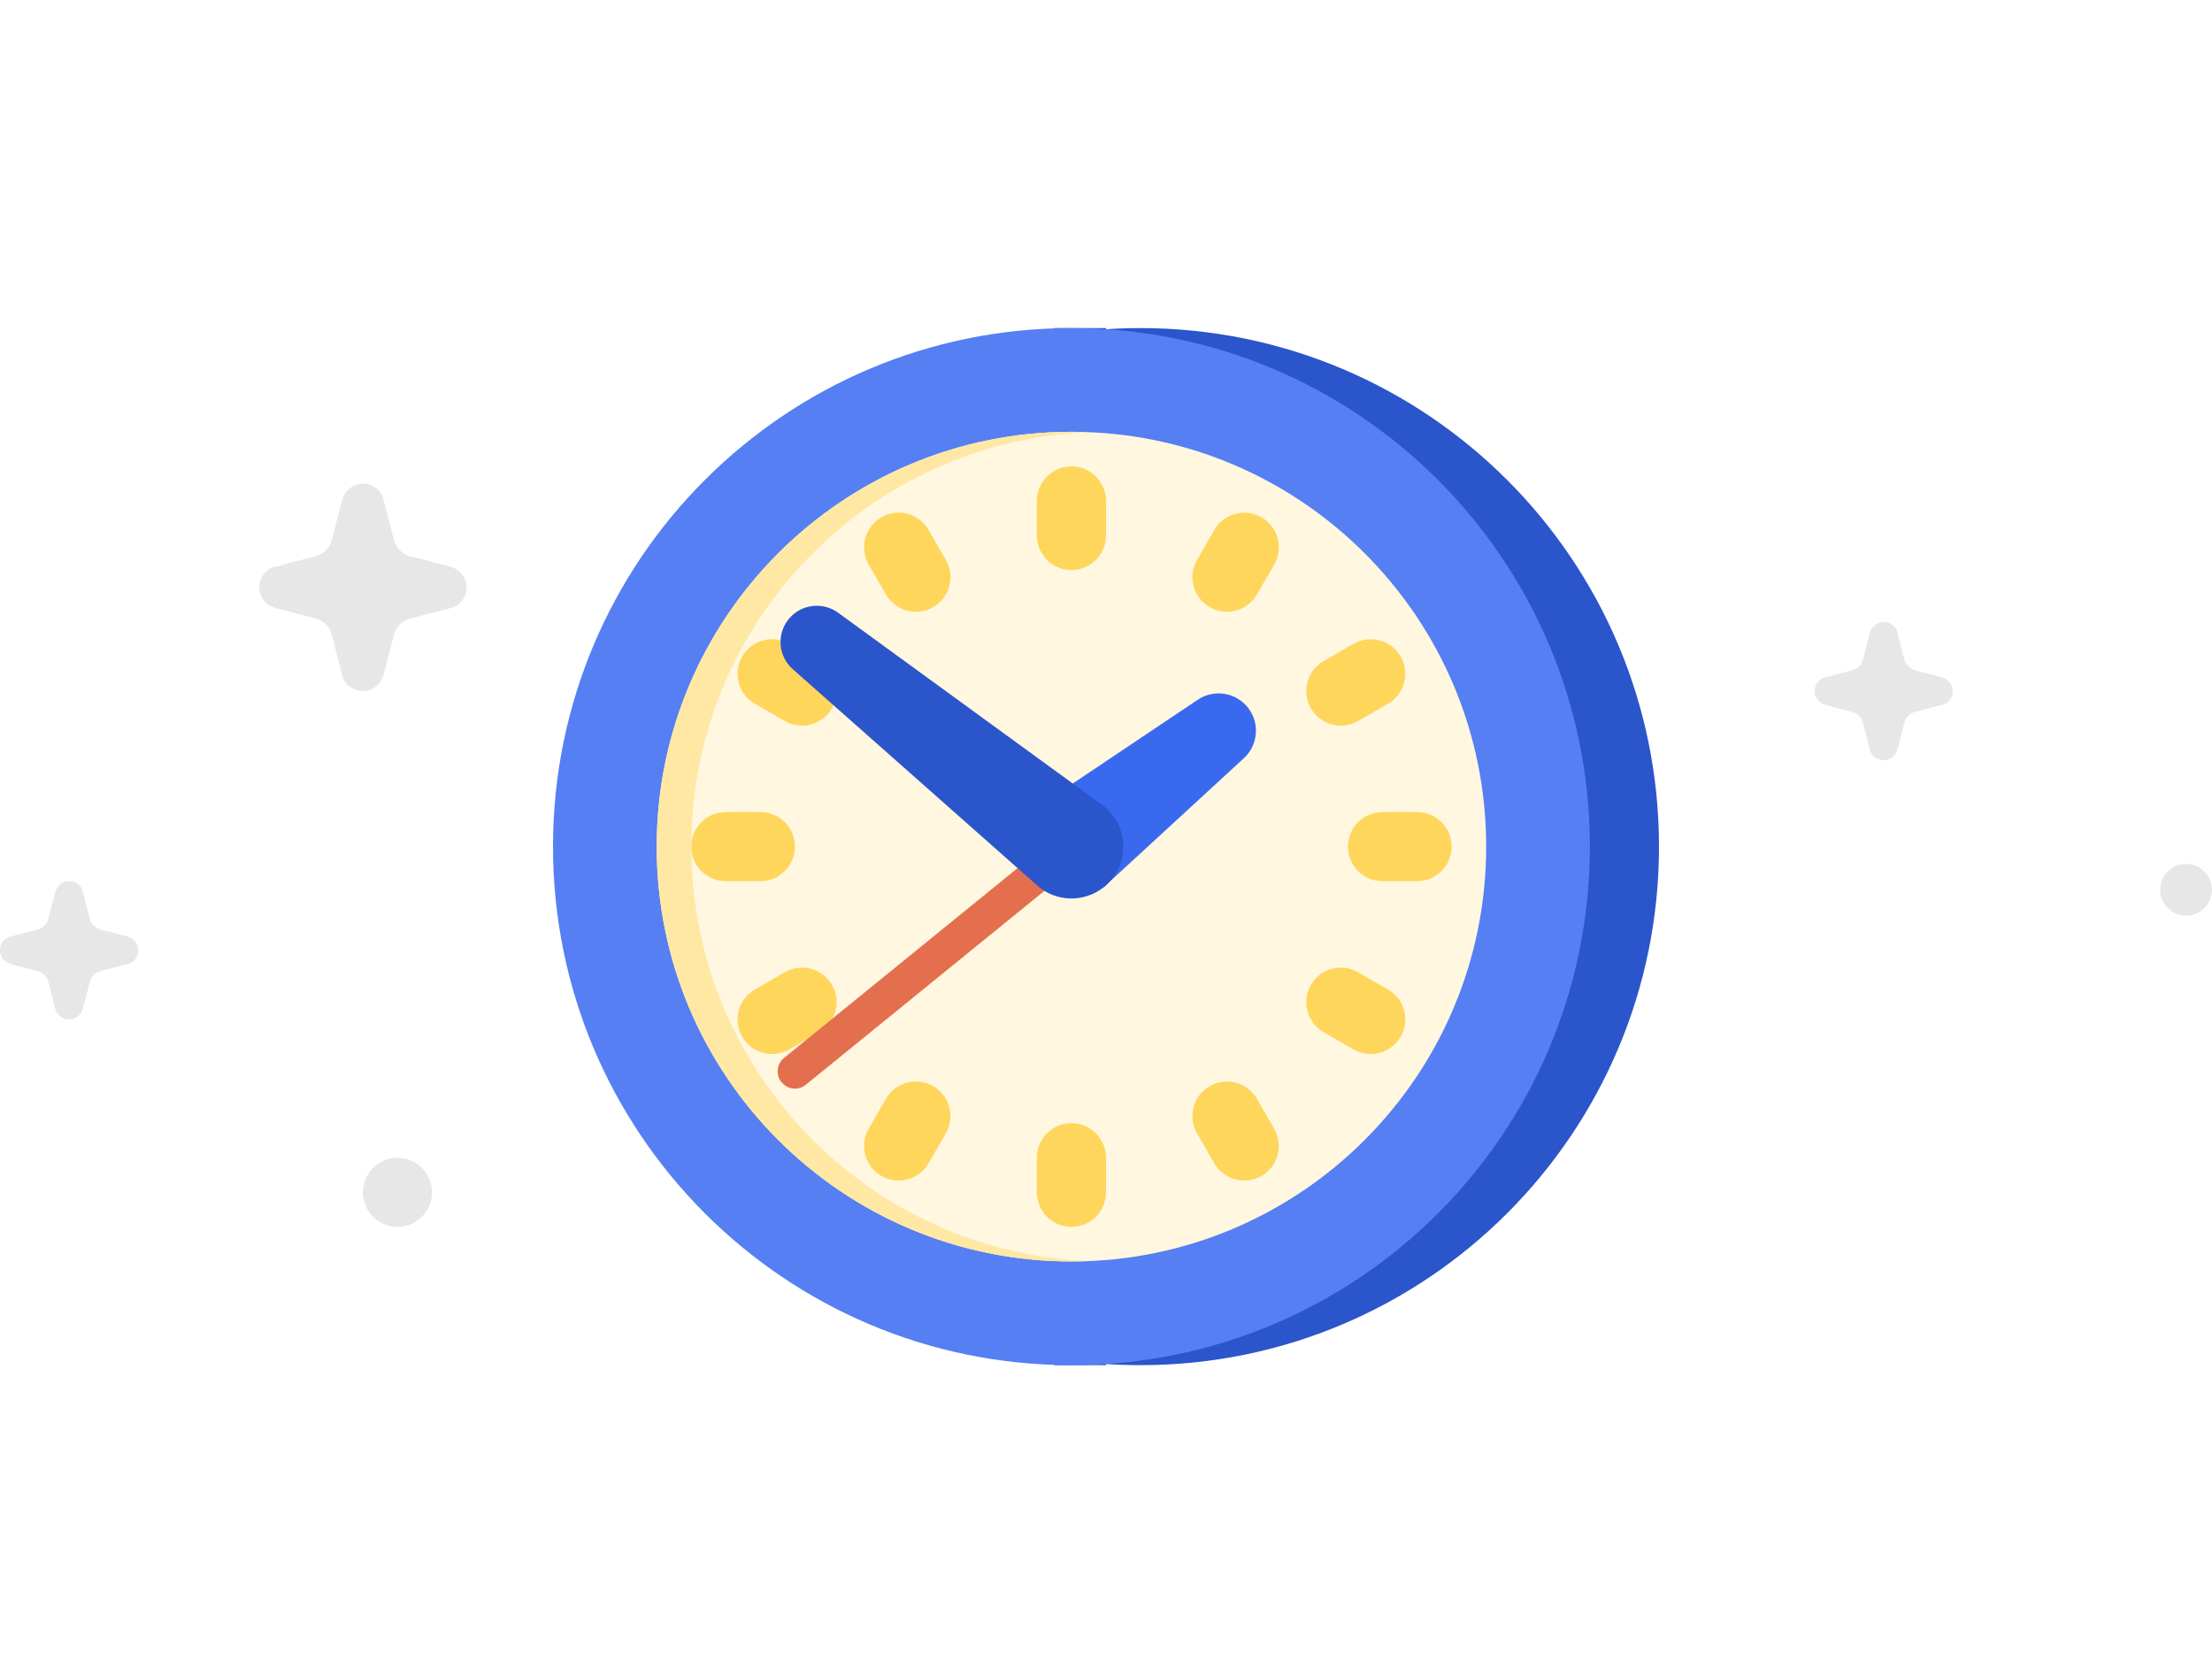
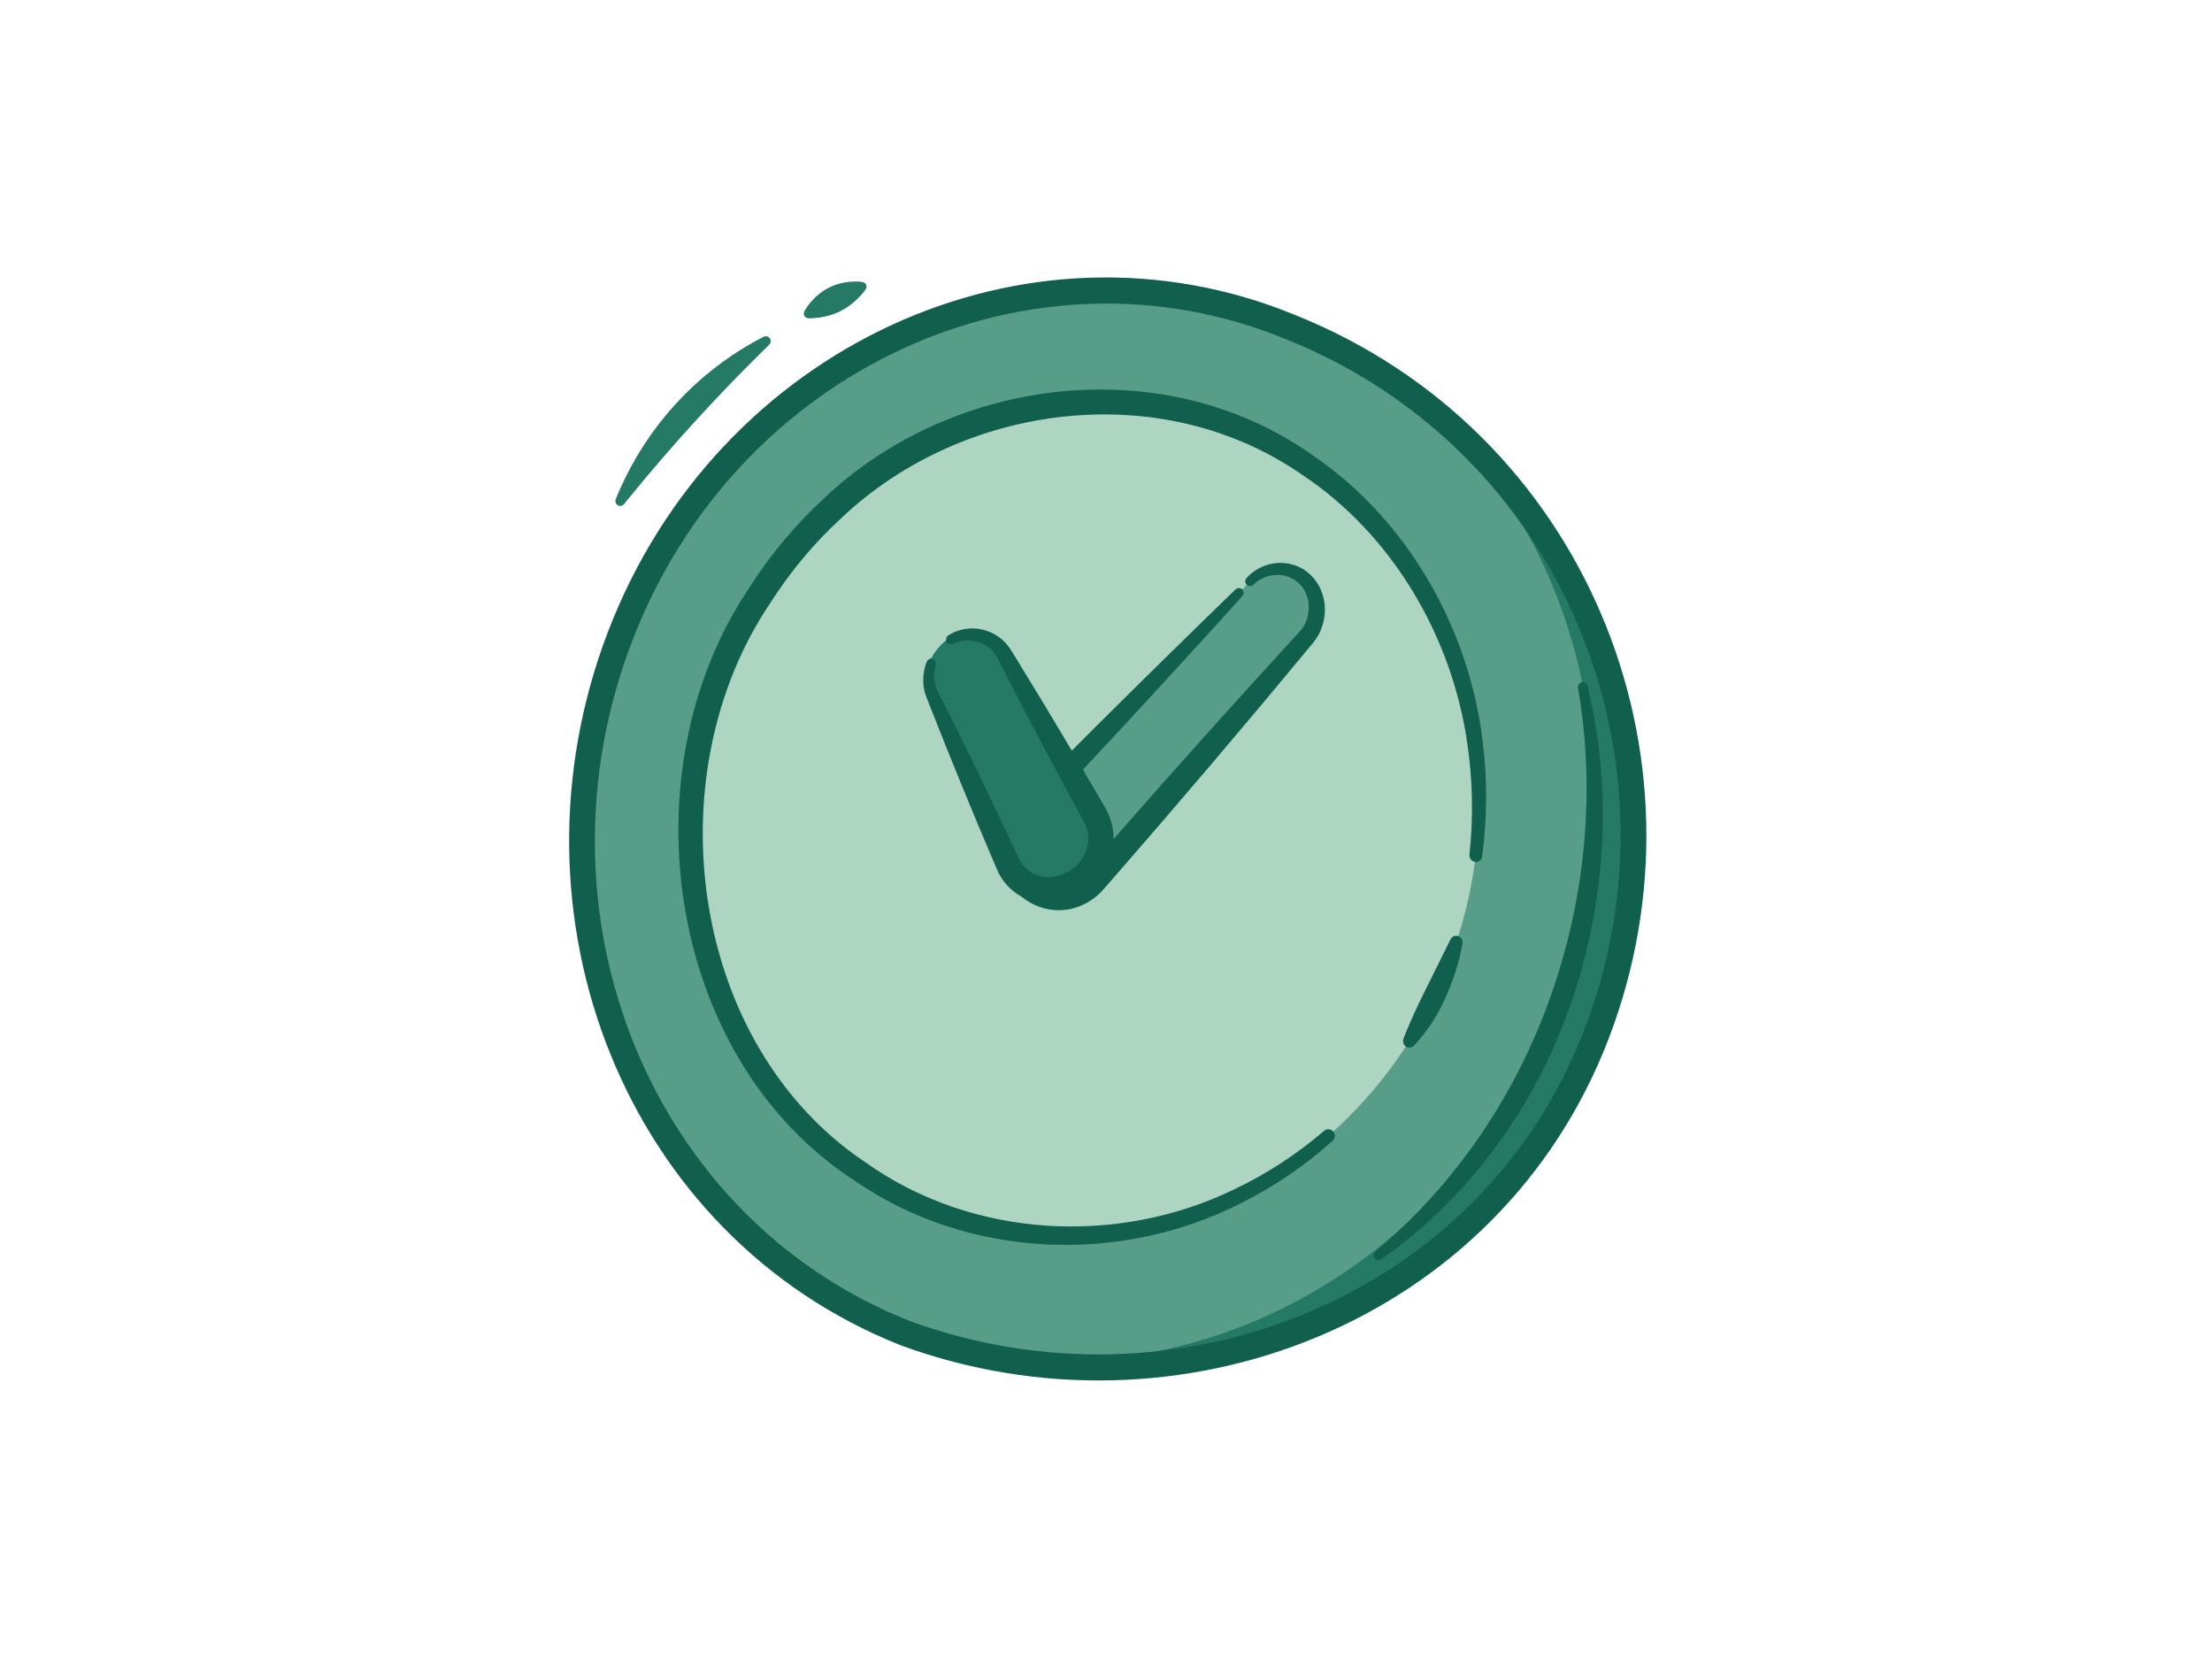
- <svg xmlns="http://www.w3.org/2000/svg" width="128" height="97" viewBox="0 0 128 97" fill="none">
-   <path opacity="0.2" d="M112.371 40.782L110.829 41.182C110.543 41.24 110.257 41.525 110.2 41.811L109.8 43.354C109.686 43.754 109.343 43.982 109 43.982C108.6 43.982 108.257 43.697 108.2 43.354L107.8 41.811C107.743 41.525 107.457 41.24 107.171 41.182L105.629 40.782C105.229 40.668 105 40.325 105 39.982C105 39.582 105.286 39.24 105.629 39.182L107.171 38.782C107.457 38.725 107.743 38.44 107.8 38.154L108.2 36.611C108.314 36.211 108.657 35.982 109 35.982C109.4 35.982 109.743 36.268 109.8 36.611L110.2 38.154C110.257 38.44 110.543 38.725 110.829 38.782L112.371 39.182C112.771 39.297 113 39.64 113 39.982C113 40.382 112.714 40.725 112.371 40.782Z" fill="#888888" />
-   <path opacity="0.2" d="M26.057 35.182L23.743 35.782C23.314 35.868 22.886 36.297 22.8 36.725L22.2 39.04C22.029 39.64 21.514 39.982 21 39.982C20.4 39.982 19.886 39.554 19.8 39.04L19.2 36.725C19.114 36.297 18.686 35.868 18.257 35.782L15.943 35.182C15.343 35.011 15 34.497 15 33.982C15 33.382 15.429 32.868 15.943 32.782L18.257 32.182C18.686 32.097 19.114 31.668 19.2 31.24L19.8 28.925C19.971 28.325 20.486 27.982 21 27.982C21.6 27.982 22.114 28.411 22.2 28.925L22.8 31.24C22.886 31.668 23.314 32.097 23.743 32.182L26.057 32.782C26.657 32.954 27 33.468 27 33.982C27 34.582 26.571 35.097 26.057 35.182Z" fill="#888888" />
-   <path opacity="0.2" d="M7.371 55.782L5.829 56.182C5.543 56.24 5.257 56.525 5.2 56.811L4.8 58.354C4.686 58.754 4.343 58.982 4 58.982C3.6 58.982 3.257 58.697 3.2 58.354L2.8 56.811C2.743 56.525 2.457 56.24 2.171 56.182L0.629 55.782C0.229 55.668 0 55.325 0 54.982C0 54.582 0.286 54.24 0.629 54.182L2.171 53.782C2.457 53.725 2.743 53.44 2.8 53.154L3.2 51.611C3.314 51.211 3.657 50.982 4 50.982C4.4 50.982 4.743 51.268 4.8 51.611L5.2 53.154C5.257 53.44 5.543 53.725 5.829 53.782L7.371 54.182C7.771 54.297 8 54.64 8 54.982C8 55.382 7.714 55.725 7.371 55.782Z" fill="#888888" />
-   <path opacity="0.2" d="M126.5 52.982C125.675 52.982 125 52.307 125 51.482C125 50.657 125.675 49.982 126.5 49.982C127.325 49.982 128 50.657 128 51.482C128 52.307 127.325 52.982 126.5 52.982Z" fill="#888888" />
-   <path opacity="0.2" d="M23 70.982C21.9 70.982 21 70.082 21 68.982C21 67.882 21.9 66.982 23 66.982C24.1 66.982 25 67.882 25 68.982C25 70.082 24.1 70.982 23 70.982Z" fill="#888888" />
-   <path fill-rule="evenodd" clip-rule="evenodd" d="M96 48.982C96 65.551 82.569 78.982 66 78.982C65.328 78.982 64.661 78.96 64 78.917V78.982H61V78.568C46.811 76.187 36 63.847 36 48.982C36 34.117 46.811 21.778 61 19.397V18.982H64V19.048C64.661 19.005 65.328 18.982 66 18.982C82.569 18.982 96 32.414 96 48.982Z" fill="#2B55CA" />
-   <path d="M62 78.982C78.569 78.982 92 65.551 92 48.982C92 32.414 78.569 18.982 62 18.982C45.431 18.982 32 32.414 32 48.982C32 65.551 45.431 78.982 62 78.982Z" fill="#557FF3" />
-   <path d="M62 72.982C75.255 72.982 86 62.237 86 48.982C86 35.728 75.255 24.982 62 24.982C48.745 24.982 38 35.728 38 48.982C38 62.237 48.745 72.982 62 72.982Z" fill="#FFF7E0" />
-   <path fill-rule="evenodd" clip-rule="evenodd" d="M64 66.982C64 65.878 63.105 64.982 62 64.982C60.895 64.982 60 65.878 60 66.982V68.982C60 70.087 60.895 70.982 62 70.982C63.105 70.982 64 70.087 64 68.982V66.982ZM64 28.982C64 27.878 63.105 26.982 62 26.982C60.895 26.982 60 27.878 60 28.982V30.982C60 32.087 60.895 32.982 62 32.982C63.105 32.982 64 32.087 64 30.982V28.982ZM84 48.982C84 50.087 83.105 50.982 82 50.982H80C78.895 50.982 78 50.087 78 48.982C78 47.878 78.895 46.982 80 46.982H82C83.105 46.982 84 47.878 84 48.982ZM44 50.982C45.105 50.982 46 50.087 46 48.982C46 47.878 45.105 46.982 44 46.982H42C40.895 46.982 40 47.878 40 48.982C40 50.087 40.895 50.982 42 50.982H44ZM73 29.93C73.957 30.482 74.284 31.705 73.732 32.662L72.732 34.394C72.18 35.35 70.957 35.678 70 35.126C69.043 34.574 68.716 33.35 69.268 32.394L70.268 30.662C70.82 29.705 72.043 29.378 73 29.93ZM54.732 65.571C55.284 64.614 54.957 63.391 54 62.839C53.043 62.286 51.82 62.614 51.268 63.571L50.268 65.303C49.716 66.259 50.043 67.483 51 68.035C51.957 68.587 53.18 68.259 53.732 67.303L54.732 65.571ZM81.052 59.982C80.5 60.939 79.277 61.267 78.32 60.715L76.588 59.715C75.632 59.162 75.304 57.939 75.856 56.982C76.409 56.026 77.632 55.698 78.588 56.25L80.32 57.25C81.277 57.803 81.605 59.026 81.052 59.982ZM45.412 41.715C46.368 42.267 47.591 41.939 48.144 40.982C48.696 40.026 48.368 38.803 47.412 38.25L45.68 37.25C44.723 36.698 43.5 37.026 42.947 37.982C42.395 38.939 42.723 40.162 43.68 40.715L45.412 41.715ZM81.052 37.982C81.605 38.939 81.277 40.162 80.32 40.715L78.588 41.715C77.632 42.267 76.409 41.939 75.856 40.982C75.304 40.026 75.632 38.803 76.588 38.25L78.32 37.25C79.277 36.698 80.5 37.026 81.052 37.982ZM47.412 59.715C48.368 59.162 48.696 57.939 48.144 56.982C47.591 56.026 46.368 55.698 45.412 56.25L43.68 57.25C42.723 57.803 42.395 59.026 42.947 59.982C43.5 60.939 44.723 61.267 45.68 60.715L47.412 59.715ZM73 68.035C72.043 68.587 70.82 68.26 70.268 67.303L69.268 65.571C68.716 64.614 69.043 63.391 70 62.839C70.957 62.287 72.18 62.614 72.732 63.571L73.732 65.303C74.284 66.26 73.957 67.483 73 68.035ZM51.268 34.394C51.82 35.351 53.043 35.678 54 35.126C54.957 34.574 55.284 33.351 54.732 32.394L53.732 30.662C53.18 29.705 51.957 29.378 51 29.93C50.043 30.482 49.716 31.705 50.268 32.662L51.268 34.394Z" fill="#FFD65C" />
-   <path fill-rule="evenodd" clip-rule="evenodd" d="M63 72.962C62.668 72.976 62.335 72.982 62 72.982C48.745 72.982 38 62.237 38 48.982C38 35.728 48.745 24.982 62 24.982C62.335 24.982 62.668 24.989 63 25.003C50.209 25.527 40 36.063 40 48.982C40 61.902 50.209 72.438 63 72.962Z" fill="#FFE8A3" />
-   <path fill-rule="evenodd" clip-rule="evenodd" d="M62.776 48.352C63.124 48.781 63.059 49.41 62.631 49.759L46.631 62.759C46.202 63.107 45.572 63.042 45.224 62.613C44.876 62.185 44.941 61.555 45.369 61.207L61.369 48.206C61.798 47.858 62.428 47.923 62.776 48.352Z" fill="#E46F4F" />
-   <path d="M63.855 51.339L71.979 43.865C72.809 43.101 72.912 41.827 72.213 40.94C71.515 40.053 70.252 39.854 69.314 40.482L60.144 46.625L63.855 51.339Z" fill="#3969EF" />
-   <path fill-rule="evenodd" clip-rule="evenodd" d="M63.649 46.476C63.726 46.526 63.802 46.581 63.875 46.64L63.879 46.643L63.879 46.644C65.171 47.681 65.377 49.569 64.339 50.861C63.302 52.153 61.413 52.359 60.122 51.321C60.044 51.259 59.971 51.194 59.901 51.126L45.874 38.716C45.035 37.974 44.927 36.704 45.628 35.831C46.329 34.958 47.593 34.79 48.498 35.449L63.649 46.476Z" fill="#2B55CA" />
+ <svg xmlns="http://www.w3.org/2000/svg" width="128" height="96" viewBox="0 0 128 96" fill="none">
+   <path d="M39.304 30.836C48.588 16.237 67.216 12.246 81.067 21.752C94.918 31.257 99.026 50.774 89.742 65.373C80.457 79.972 61.423 83.986 47.572 74.481C33.721 64.976 30.019 45.435 39.304 30.836Z" fill="#247A64" />
+   <path d="M44.173 19.494C44.235 19.462 44.306 19.45 44.376 19.464C44.445 19.479 44.506 19.518 44.547 19.575C44.587 19.632 44.604 19.703 44.594 19.774C44.585 19.845 44.55 19.909 44.5 19.958C44.349 20.105 44.198 20.252 44.049 20.4C42.703 21.727 41.422 23.065 40.175 24.434C38.929 25.803 37.716 27.204 36.517 28.67C36.383 28.832 36.251 28.996 36.118 29.16C36.074 29.215 36.014 29.256 35.945 29.271C35.876 29.286 35.804 29.274 35.745 29.238C35.686 29.202 35.642 29.143 35.623 29.074C35.603 29.005 35.61 28.931 35.636 28.866C35.718 28.666 35.803 28.467 35.891 28.269C36.685 26.491 37.764 24.839 39.074 23.402C40.382 21.964 41.92 20.741 43.606 19.798C43.793 19.693 43.982 19.592 44.173 19.494Z" fill="#247A64" />
+   <path d="M49.612 16.292C49.678 16.294 49.745 16.297 49.813 16.303C49.878 16.308 49.943 16.321 50 16.35C50.056 16.379 50.1 16.424 50.123 16.478C50.147 16.532 50.149 16.594 50.132 16.656C50.114 16.717 50.079 16.773 50.038 16.824C49.997 16.876 49.954 16.927 49.912 16.977C49.529 17.424 49.112 17.762 48.645 17.998C48.177 18.234 47.658 18.369 47.072 18.41C47.007 18.415 46.941 18.418 46.874 18.421C46.809 18.423 46.743 18.418 46.684 18.396C46.624 18.373 46.575 18.335 46.546 18.283C46.516 18.232 46.507 18.171 46.517 18.107C46.528 18.044 46.556 17.984 46.591 17.929C46.627 17.872 46.664 17.815 46.702 17.761C47.047 17.268 47.475 16.892 47.966 16.645C48.456 16.397 49.011 16.277 49.612 16.292Z" fill="#247A64" />
+   <path fill-rule="evenodd" clip-rule="evenodd" d="M38.52 30.889C47.804 16.29 66.178 11.899 79.558 21.082C92.939 30.264 96.26 49.543 86.975 64.142C77.691 78.741 59.317 83.132 45.937 73.949C32.556 64.766 29.235 45.488 38.52 30.889ZM56.742 36.794C56.161 36.636 55.545 36.583 55.016 36.878C54.487 37.173 53.96 37.794 53.758 38.389C53.556 38.984 53.697 39.629 53.94 40.175C54.014 40.339 54.086 40.502 54.159 40.666C55.474 43.611 56.789 46.556 58.105 49.502C58.178 49.665 58.251 49.829 58.324 49.993C58.631 50.682 59.194 51.195 59.906 51.407C60.616 51.619 61.418 51.514 62.116 51.125C62.814 50.735 63.347 50.096 63.58 49.357C63.813 48.618 63.727 47.839 63.358 47.184C63.271 47.028 63.183 46.873 63.096 46.717C61.522 43.916 59.948 41.115 58.374 38.315C58.287 38.159 58.199 38.003 58.112 37.848C57.819 37.329 57.322 36.952 56.742 36.794Z" fill="#589D88" />
+   <path d="M63.389 47.241C63.379 47.222 63.369 47.202 63.358 47.183C63.271 47.027 63.184 46.872 63.096 46.716L63.096 46.716C63.183 46.871 63.271 47.027 63.358 47.183C63.369 47.202 63.379 47.222 63.389 47.241Z" fill="#AED5C2" />
+   <path fill-rule="evenodd" clip-rule="evenodd" d="M43.95 34.475C51.12 23.201 65.347 19.836 75.726 26.959C86.105 34.081 88.707 48.995 81.537 60.269C74.367 71.543 60.14 74.909 49.761 67.786C39.382 60.663 36.781 45.749 43.95 34.475ZM73.944 32.92C73.344 32.937 72.763 33.191 72.336 33.634C72.12 33.858 71.904 34.081 71.688 34.305C68.408 37.702 65.128 41.098 61.848 44.495C60.69 42.434 59.532 40.374 58.375 38.313C58.287 38.158 58.2 38.002 58.112 37.847C57.82 37.328 57.322 36.951 56.742 36.793C56.161 36.635 55.546 36.582 55.017 36.877C54.488 37.172 53.96 37.793 53.758 38.388C53.556 38.982 53.697 39.628 53.941 40.174C54.014 40.337 54.087 40.501 54.16 40.665C55.475 43.61 56.79 46.556 58.105 49.501C58.178 49.664 58.251 49.828 58.324 49.992C58.574 50.552 58.991 50.995 59.52 51.255C60.039 51.711 60.701 51.953 61.377 51.924C62.111 51.894 62.801 51.549 63.303 50.973L74.978 37.581C75.183 37.346 75.388 37.111 75.592 36.877C75.997 36.412 76.215 35.796 76.204 35.171C76.193 34.546 75.954 33.963 75.534 33.544C75.113 33.126 74.543 32.903 73.944 32.92Z" fill="#AED5C2" />
+   <path d="M91.534 39.477C91.605 39.463 91.68 39.478 91.741 39.519C91.803 39.56 91.846 39.624 91.864 39.696C92.01 40.303 92.139 40.915 92.249 41.531C93.305 47.389 92.66 53.546 90.53 59.084C90.452 59.289 90.371 59.493 90.289 59.696C88.383 64.409 85.295 68.624 81.391 71.768C80.912 72.155 80.421 72.526 79.92 72.88C79.861 72.922 79.788 72.94 79.716 72.929C79.643 72.918 79.577 72.879 79.533 72.821C79.488 72.762 79.469 72.688 79.477 72.614C79.486 72.541 79.523 72.474 79.578 72.428C80.04 72.04 80.491 71.639 80.931 71.227C84.511 67.874 87.3 63.741 89.139 59.203C89.219 59.007 89.297 58.811 89.373 58.614C91.436 53.272 92.252 47.407 91.578 41.624C91.507 41.016 91.42 40.409 91.317 39.804C91.304 39.732 91.319 39.657 91.359 39.595C91.4 39.534 91.463 39.491 91.534 39.477Z" fill="#11604D" />
+   <path d="M47.725 28.798C55.163 21.766 67.453 20.223 76.067 26.422C81.486 30.14 85.031 36.42 85.801 42.925C86.076 45.134 86.06 47.37 85.765 49.556C85.752 49.654 85.701 49.744 85.624 49.804C85.547 49.863 85.449 49.889 85.353 49.875C85.256 49.86 85.168 49.806 85.108 49.726C85.048 49.646 85.021 49.545 85.032 49.445C85.262 47.317 85.224 45.155 84.909 43.035C84.019 36.787 80.532 30.922 75.384 27.497C67.204 21.797 55.741 23.325 48.719 29.946C47.13 31.398 45.737 33.066 44.569 34.9C37.887 44.798 39.824 60.404 50.091 67.268C56.291 71.675 64.698 72.089 71.414 68.825C73.288 67.936 75.044 66.791 76.632 65.43C76.706 65.367 76.802 65.336 76.9 65.345C76.997 65.354 77.088 65.402 77.152 65.479C77.216 65.556 77.248 65.656 77.242 65.756C77.235 65.856 77.19 65.949 77.118 66.014C75.511 67.45 73.721 68.671 71.796 69.63C64.912 73.148 56.061 72.897 49.431 68.305C38.44 61.152 36.267 44.537 43.332 34.052C44.565 32.109 46.039 30.339 47.725 28.798Z" fill="#11604D" />
+   <path d="M84.121 54.178C84.206 54.139 84.301 54.135 84.388 54.167C84.475 54.199 84.547 54.265 84.591 54.351C84.634 54.438 84.644 54.537 84.627 54.63C84.607 54.738 84.585 54.847 84.562 54.954C84.322 56.072 83.943 57.154 83.439 58.169C83.069 58.915 82.606 59.612 82.064 60.24C81.993 60.322 81.92 60.403 81.847 60.483C81.784 60.55 81.703 60.599 81.612 60.615C81.521 60.63 81.428 60.61 81.353 60.558C81.278 60.507 81.224 60.426 81.202 60.333C81.179 60.24 81.191 60.143 81.226 60.057C81.266 59.958 81.306 59.859 81.347 59.76C81.659 59.009 81.987 58.284 82.34 57.573C82.82 56.606 83.301 55.64 83.787 54.656C83.834 54.561 83.88 54.466 83.927 54.371C83.969 54.287 84.035 54.216 84.121 54.178Z" fill="#11604D" />
+   <path d="M73.944 32.575C74.259 32.557 74.579 32.597 74.88 32.695C75.231 32.808 75.556 33.001 75.825 33.255C76.877 34.243 76.959 36.029 75.977 37.208C72.202 41.772 68.369 46.287 64.478 50.751C64.466 50.764 64.454 50.777 64.443 50.79C64.25 51.012 64.056 51.234 63.863 51.455C63.256 52.16 62.335 52.638 61.387 52.668C60.54 52.703 59.724 52.397 59.107 51.883C58.478 51.538 57.968 50.972 57.69 50.311C57.62 50.147 57.549 49.982 57.479 49.816C56.214 46.846 54.989 43.855 53.805 40.844C53.74 40.677 53.674 40.509 53.608 40.342C53.608 40.341 53.607 40.34 53.607 40.339C53.346 39.682 53.372 38.939 53.621 38.303C53.649 38.233 53.7 38.175 53.765 38.141C53.83 38.108 53.905 38.101 53.972 38.124C54.039 38.146 54.095 38.196 54.126 38.262C54.158 38.327 54.163 38.404 54.143 38.476C53.996 39.001 54.042 39.565 54.271 40.007C54.271 40.007 54.271 40.008 54.272 40.009C54.352 40.169 54.433 40.328 54.513 40.488C55.959 43.368 57.365 46.267 58.73 49.188C58.805 49.35 58.881 49.512 58.957 49.675C59.192 50.178 59.619 50.547 60.127 50.689C60.653 50.84 61.267 50.75 61.782 50.458C61.983 50.345 62.169 50.204 62.33 50.04C62.583 49.784 62.776 49.473 62.881 49.143C63.05 48.625 62.996 48.052 62.733 47.572C62.647 47.416 62.561 47.259 62.476 47.102C60.935 44.281 59.433 41.435 57.97 38.566C57.889 38.406 57.807 38.247 57.727 38.087C57.516 37.659 57.114 37.317 56.638 37.158L56.637 37.158C56.163 36.997 55.618 37.022 55.141 37.254C55.076 37.286 55.001 37.293 54.933 37.272C54.864 37.25 54.808 37.202 54.776 37.138C54.743 37.073 54.737 36.996 54.759 36.924C54.781 36.853 54.829 36.792 54.891 36.753C55.468 36.392 56.187 36.278 56.844 36.429C56.844 36.429 56.845 36.43 56.845 36.43C57.504 36.579 58.119 36.989 58.496 37.609C58.59 37.76 58.684 37.912 58.778 38.064C59.875 39.844 60.956 41.634 62.02 43.434C64.528 40.926 67.052 38.433 69.592 35.956C70.223 35.342 70.855 34.728 71.487 34.115C71.541 34.063 71.612 34.032 71.685 34.03C71.759 34.028 71.83 34.055 71.882 34.105C71.934 34.154 71.964 34.224 71.965 34.297C71.966 34.371 71.937 34.443 71.888 34.498C71.297 35.151 70.706 35.804 70.114 36.456C67.65 39.166 65.168 41.859 62.669 44.536C63.02 45.134 63.368 45.733 63.715 46.332C63.805 46.487 63.894 46.642 63.982 46.795C64.284 47.31 64.442 47.928 64.438 48.551C67.98 44.508 71.569 40.507 75.207 36.547C75.877 35.853 75.927 34.556 75.242 33.837C75.067 33.648 74.851 33.497 74.609 33.4C74.401 33.315 74.174 33.27 73.943 33.267C73.438 33.259 72.918 33.461 72.535 33.827C72.482 33.878 72.411 33.909 72.337 33.911C72.264 33.913 72.193 33.886 72.141 33.836C72.089 33.786 72.059 33.717 72.058 33.644C72.058 33.57 72.086 33.498 72.135 33.443C72.59 32.938 73.255 32.614 73.944 32.575Z" fill="#11604D" />
+   <path fill-rule="evenodd" clip-rule="evenodd" d="M35.193 36.527C41.5 20.106 59.355 11.796 74.978 18.241L74.978 18.241C74.979 18.241 74.98 18.241 74.981 18.241C74.982 18.242 74.984 18.243 74.985 18.243L74.985 18.244C91.645 24.933 99.396 43.675 93.081 60.12C86.749 76.606 68.107 83.721 52.117 77.845C52.111 77.843 52.105 77.841 52.099 77.838C36.179 71.525 28.887 52.946 35.193 36.527ZM74.439 19.64C59.649 13.535 42.618 21.377 36.583 37.092C30.546 52.81 37.555 70.452 52.619 76.43C67.929 82.05 85.68 75.205 91.691 59.556C97.718 43.863 90.319 26.012 74.446 19.643C74.444 19.642 74.442 19.641 74.439 19.64Z" fill="#11604D" />
</svg>
